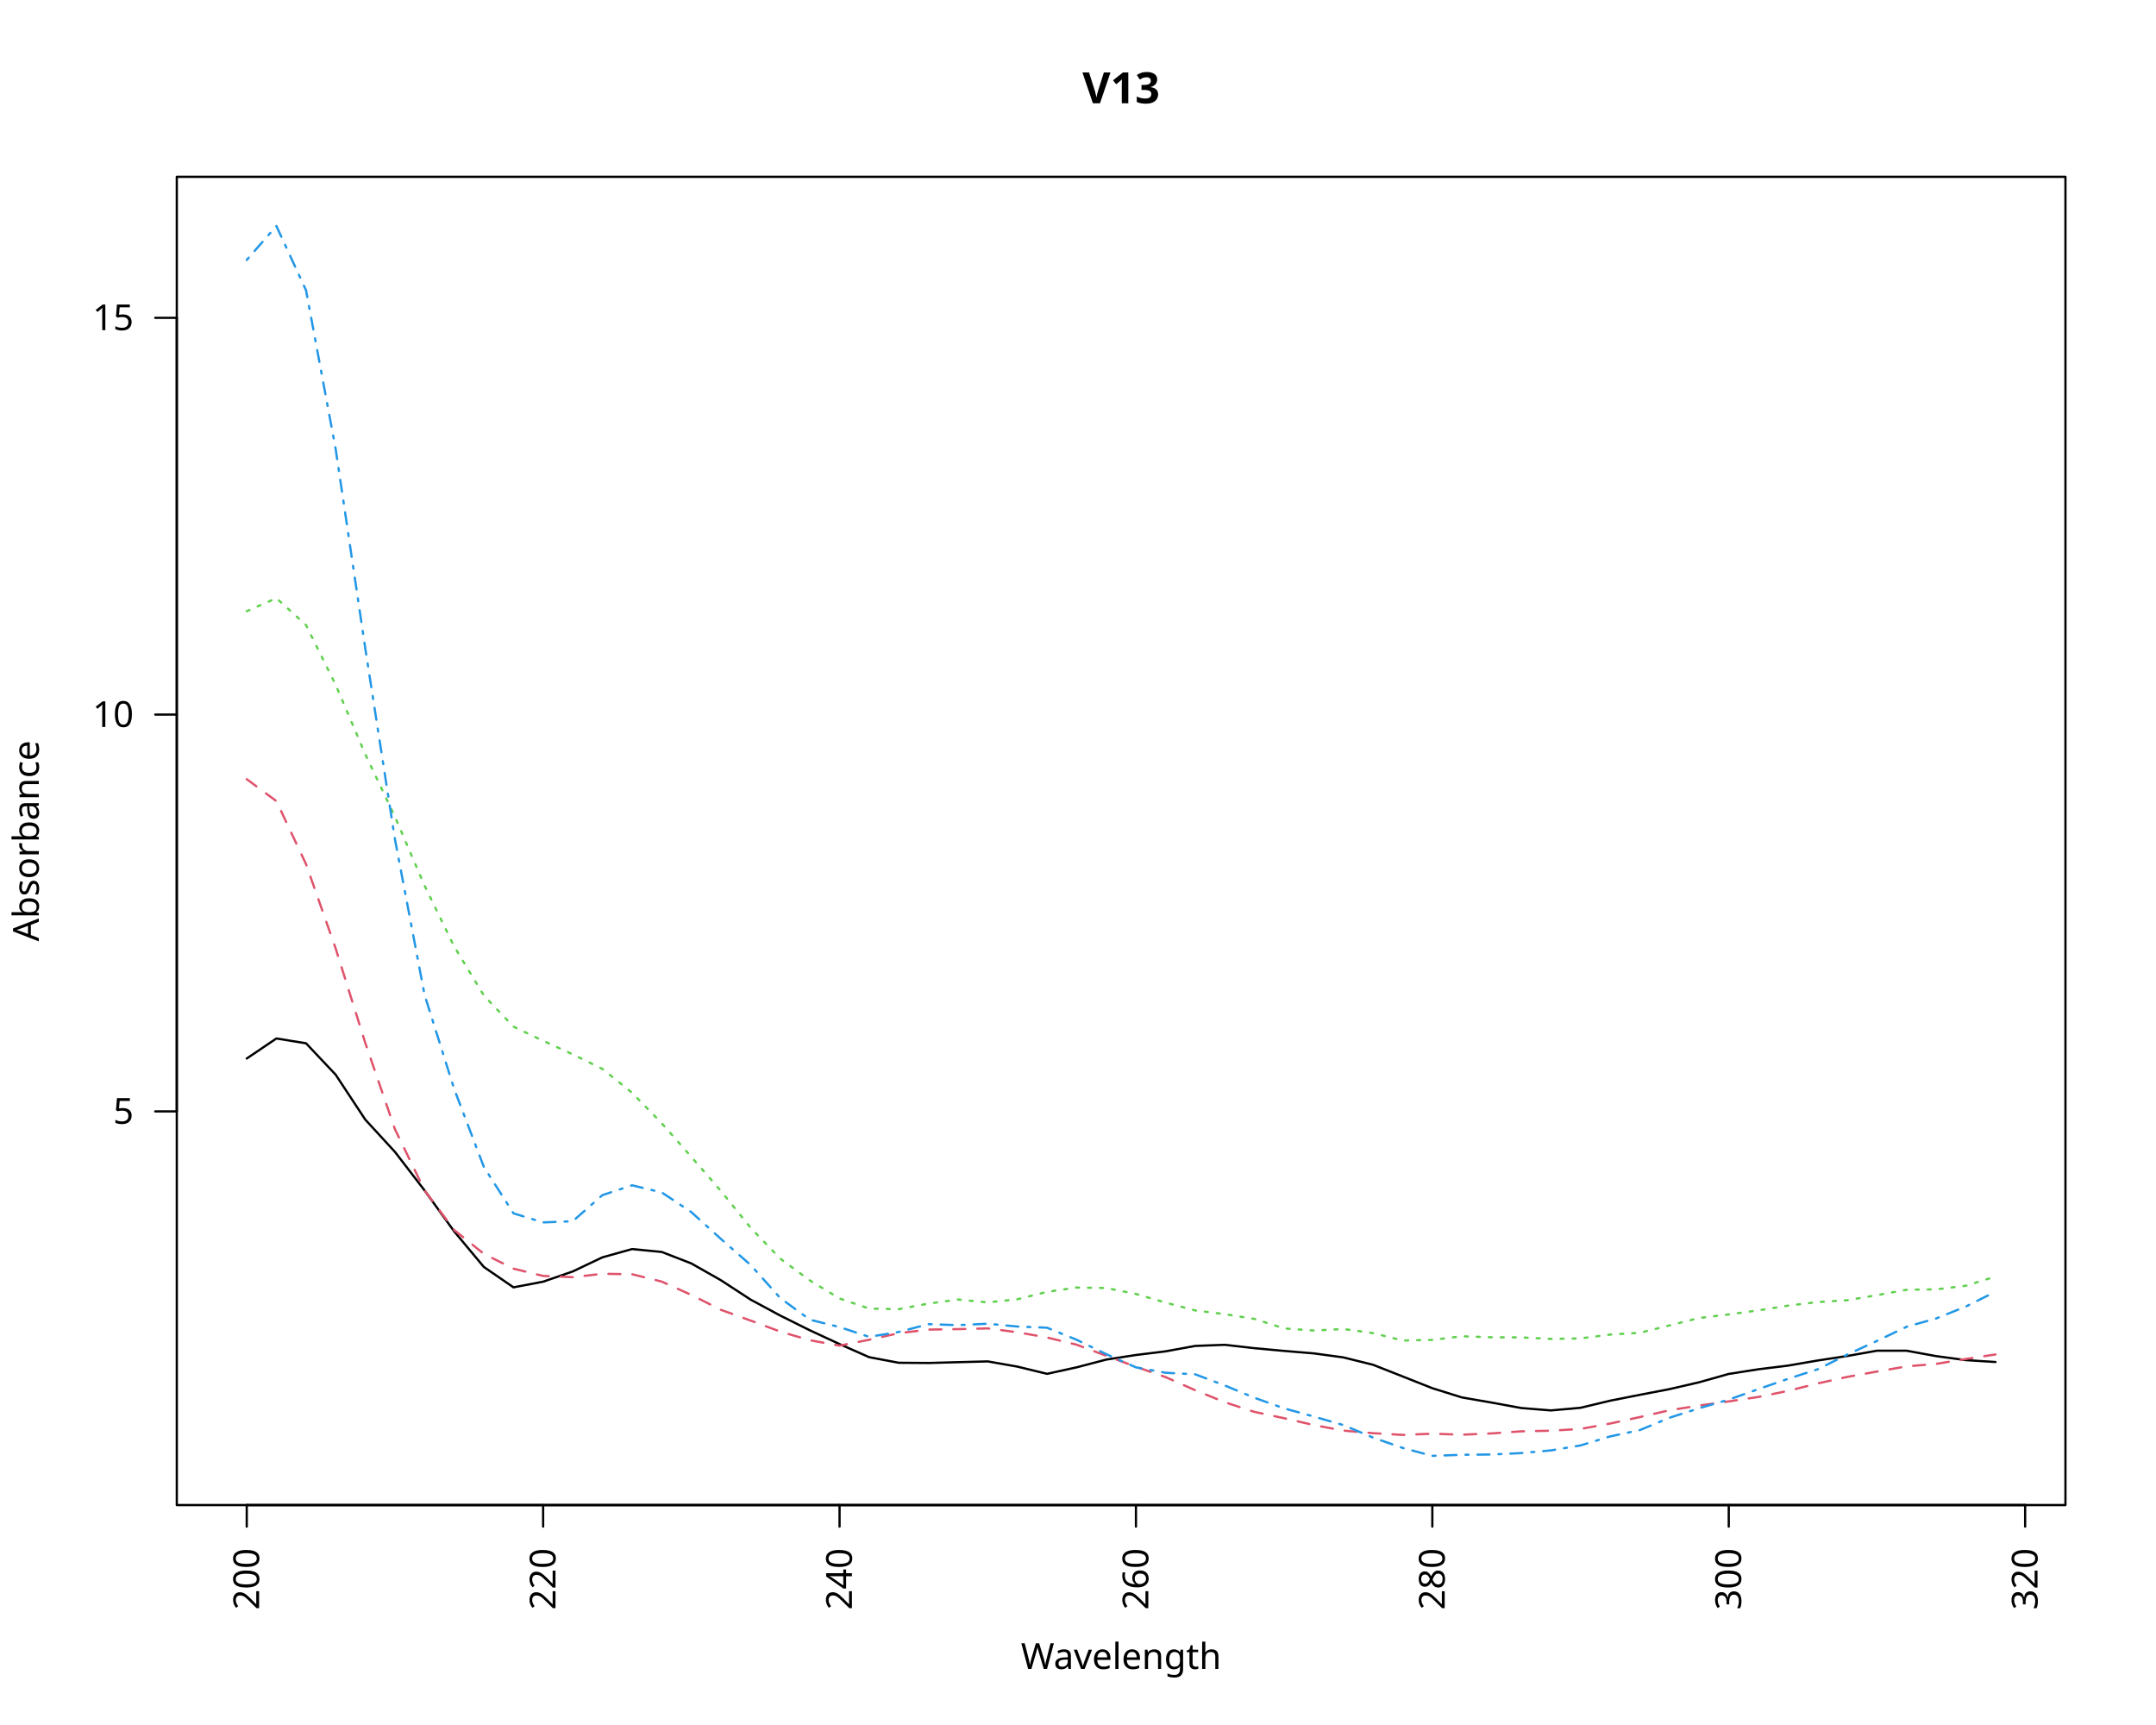
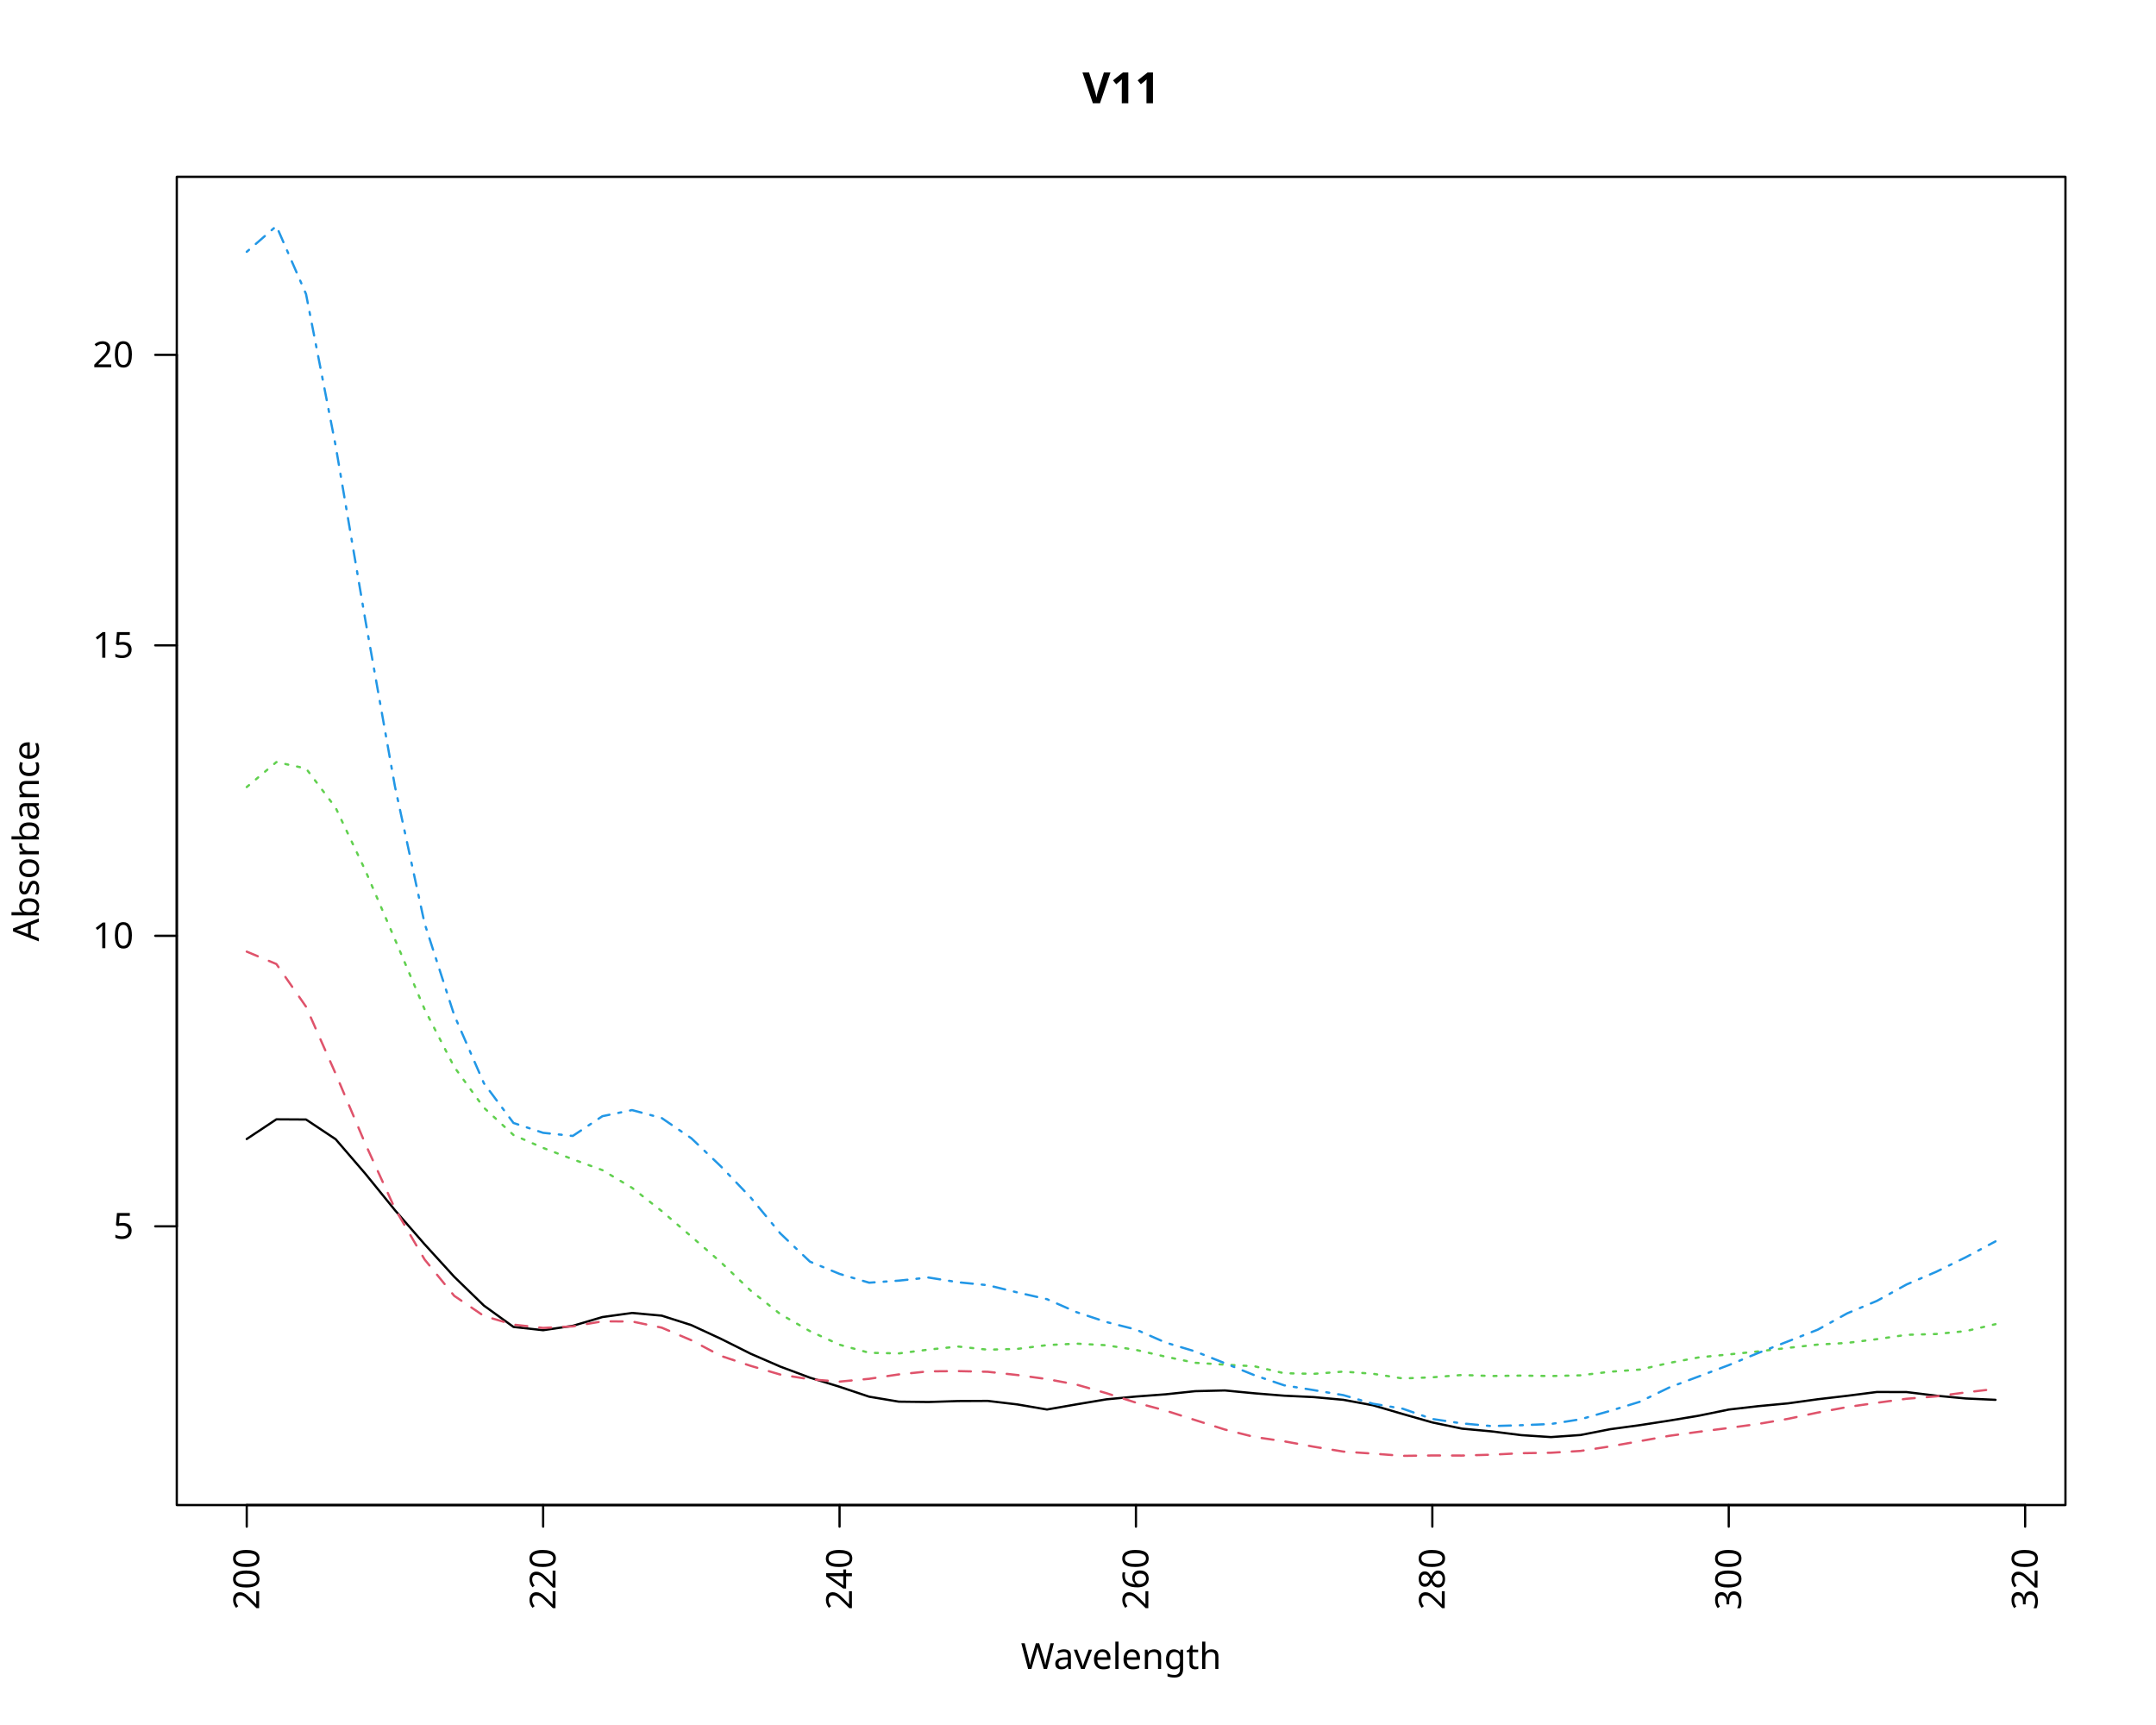
<svg xmlns="http://www.w3.org/2000/svg" class="svglite" data-engine-version="2.0" width="720.00pt" height="576.00pt" viewBox="0 0 720.00 576.00">
  <defs>
    <style type="text/css">
    .svglite line, .svglite polyline, .svglite polygon, .svglite path, .svglite rect, .svglite circle {
      fill: none;
      stroke: #000000;
      stroke-linecap: round;
      stroke-linejoin: round;
      stroke-miterlimit: 10.00;
    }
  </style>
  </defs>
  <rect width="100%" height="100%" style="stroke: none; fill: #FFFFFF;" />
  <defs>
    <clipPath id="cpMC4wMHw3MjAuMDB8MC4wMHw1NzYuMDA=">
      <rect x="0.00" y="0.00" width="720.00" height="576.00" />
    </clipPath>
  </defs>
  <g clip-path="url(#cpMC4wMHw3MjAuMDB8MC4wMHw1NzYuMDA=)">
</g>
  <defs>
    <clipPath id="cpNTkuMDR8Njg5Ljc2fDU5LjA0fDUwMi41Ng==">
      <rect x="59.04" y="59.04" width="630.72" height="443.52" />
    </clipPath>
  </defs>
  <g clip-path="url(#cpNTkuMDR8Njg5Ljc2fDU5LjA0fDUwMi41Ng==)">
-     <polyline points="82.40,353.45 92.30,346.76 102.20,348.37 112.09,358.85 121.99,373.86 131.89,384.63 141.79,397.51 151.69,411.21 161.59,423.06 171.48,429.86 181.38,427.97 191.28,424.55 201.18,419.84 211.08,417.08 220.98,418.04 230.87,421.88 240.77,427.50 250.67,433.96 260.57,439.29 270.47,444.22 280.37,448.81 290.26,453.18 300.16,455.05 310.06,455.12 319.96,454.85 329.86,454.59 339.76,456.33 349.65,458.74 359.55,456.57 369.45,453.98 379.35,452.45 389.25,451.23 399.15,449.42 409.04,449.05 418.94,450.18 428.84,451.09 438.74,451.91 448.64,453.26 458.54,455.72 468.43,459.62 478.33,463.54 488.23,466.63 498.13,468.34 508.03,470.16 517.93,470.96 527.82,470.08 537.72,467.71 547.62,465.75 557.52,463.85 567.42,461.56 577.32,458.77 587.21,457.22 597.11,456.00 607.01,454.29 616.91,452.78 626.81,451.02 636.71,451.02 646.60,452.83 656.50,454.16 666.40,454.79 " style="stroke-width: 0.75;" />
+     <polyline points="82.40,380.33 92.30,373.76 102.20,373.82 112.09,380.40 121.99,391.90 131.89,404.09 141.79,415.47 151.69,426.33 161.59,435.94 171.48,443.08 181.38,444.17 191.28,442.71 201.18,439.78 211.08,438.41 220.98,439.31 230.87,442.47 240.77,447.06 250.67,452.02 260.57,456.32 270.47,460.02 280.37,463.06 290.26,466.37 300.16,468.03 310.06,468.15 319.96,467.83 329.86,467.78 339.76,468.96 349.65,470.65 359.55,468.92 369.45,467.26 379.35,466.32 389.25,465.58 399.15,464.53 409.04,464.29 418.94,465.24 428.84,466.04 438.74,466.51 448.64,467.42 458.54,469.25 468.43,472.15 478.33,474.97 488.23,477.04 498.13,477.96 508.03,479.21 517.93,479.86 527.82,479.17 537.72,477.23 547.62,475.88 557.52,474.35 567.42,472.70 577.32,470.67 587.21,469.53 597.11,468.60 607.01,467.23 616.91,466.07 626.81,464.80 636.71,464.83 646.60,466.04 656.50,466.97 666.40,467.42 " style="stroke-width: 0.75;" />
  </g>
  <g clip-path="url(#cpMC4wMHw3MjAuMDB8MC4wMHw1NzYuMDA=)">
    <line x1="82.40" y1="502.56" x2="676.30" y2="502.56" style="stroke-width: 0.75;" />
    <line x1="82.40" y1="502.56" x2="82.40" y2="509.76" style="stroke-width: 0.75;" />
    <line x1="181.38" y1="502.56" x2="181.38" y2="509.76" style="stroke-width: 0.75;" />
    <line x1="280.37" y1="502.56" x2="280.37" y2="509.76" style="stroke-width: 0.75;" />
    <line x1="379.35" y1="502.56" x2="379.35" y2="509.76" style="stroke-width: 0.75;" />
    <line x1="478.33" y1="502.56" x2="478.33" y2="509.76" style="stroke-width: 0.75;" />
    <line x1="577.32" y1="502.56" x2="577.32" y2="509.76" style="stroke-width: 0.75;" />
    <line x1="676.30" y1="502.56" x2="676.30" y2="509.76" style="stroke-width: 0.75;" />
    <text transform="translate(86.53,516.96) rotate(-90)" text-anchor="end" style="font-size: 12.00px; font-family: sans;" textLength="20.02px" lengthAdjust="spacingAndGlyphs">200</text>
    <text transform="translate(185.51,516.96) rotate(-90)" text-anchor="end" style="font-size: 12.00px; font-family: sans;" textLength="20.02px" lengthAdjust="spacingAndGlyphs">220</text>
    <text transform="translate(284.50,516.96) rotate(-90)" text-anchor="end" style="font-size: 12.00px; font-family: sans;" textLength="20.02px" lengthAdjust="spacingAndGlyphs">240</text>
    <text transform="translate(383.48,516.96) rotate(-90)" text-anchor="end" style="font-size: 12.00px; font-family: sans;" textLength="20.02px" lengthAdjust="spacingAndGlyphs">260</text>
    <text transform="translate(482.46,516.96) rotate(-90)" text-anchor="end" style="font-size: 12.00px; font-family: sans;" textLength="20.02px" lengthAdjust="spacingAndGlyphs">280</text>
    <text transform="translate(581.44,516.96) rotate(-90)" text-anchor="end" style="font-size: 12.00px; font-family: sans;" textLength="20.02px" lengthAdjust="spacingAndGlyphs">300</text>
    <text transform="translate(680.43,516.96) rotate(-90)" text-anchor="end" style="font-size: 12.00px; font-family: sans;" textLength="20.02px" lengthAdjust="spacingAndGlyphs">320</text>
-     <line x1="59.04" y1="371.11" x2="59.04" y2="106.12" style="stroke-width: 0.75;" />
-     <line x1="59.04" y1="371.11" x2="51.84" y2="371.11" style="stroke-width: 0.75;" />
-     <line x1="59.04" y1="238.61" x2="51.84" y2="238.61" style="stroke-width: 0.75;" />
-     <line x1="59.04" y1="106.12" x2="51.84" y2="106.12" style="stroke-width: 0.75;" />
-     <text x="44.64" y="375.24" text-anchor="end" style="font-size: 12.00px; font-family: sans;" textLength="6.67px" lengthAdjust="spacingAndGlyphs">5</text>
-     <text x="44.64" y="242.74" text-anchor="end" style="font-size: 12.00px; font-family: sans;" textLength="13.35px" lengthAdjust="spacingAndGlyphs">10</text>
-     <text x="44.64" y="110.24" text-anchor="end" style="font-size: 12.00px; font-family: sans;" textLength="13.35px" lengthAdjust="spacingAndGlyphs">15</text>
+     <line x1="59.04" y1="409.48" x2="59.04" y2="118.50" style="stroke-width: 0.75;" />
+     <line x1="59.04" y1="409.48" x2="51.84" y2="409.48" style="stroke-width: 0.75;" />
+     <line x1="59.04" y1="312.48" x2="51.84" y2="312.48" style="stroke-width: 0.75;" />
+     <line x1="59.04" y1="215.49" x2="51.84" y2="215.49" style="stroke-width: 0.75;" />
+     <line x1="59.04" y1="118.50" x2="51.84" y2="118.50" style="stroke-width: 0.75;" />
+     <text x="44.64" y="413.60" text-anchor="end" style="font-size: 12.00px; font-family: sans;" textLength="6.67px" lengthAdjust="spacingAndGlyphs">5</text>
+     <text x="44.64" y="316.61" text-anchor="end" style="font-size: 12.00px; font-family: sans;" textLength="13.35px" lengthAdjust="spacingAndGlyphs">10</text>
+     <text x="44.64" y="219.62" text-anchor="end" style="font-size: 12.00px; font-family: sans;" textLength="13.35px" lengthAdjust="spacingAndGlyphs">15</text>
+     <text x="44.64" y="122.63" text-anchor="end" style="font-size: 12.00px; font-family: sans;" textLength="13.35px" lengthAdjust="spacingAndGlyphs">20</text>
    <polygon points="59.04,502.56 689.76,502.56 689.76,59.04 59.04,59.04 " style="stroke-width: 0.75; fill: none;" />
-     <text x="374.40" y="34.48" text-anchor="middle" style="font-size: 14.40px; font-weight: bold; font-family: sans;" textLength="25.63px" lengthAdjust="spacingAndGlyphs">V13</text>
+     <text x="374.40" y="34.48" text-anchor="middle" style="font-size: 14.40px; font-weight: bold; font-family: sans;" textLength="25.63px" lengthAdjust="spacingAndGlyphs">V11</text>
    <text x="374.40" y="557.28" text-anchor="middle" style="font-size: 12.00px; font-family: sans;" textLength="63.37px" lengthAdjust="spacingAndGlyphs">Wavelength</text>
    <text transform="translate(12.96,280.80) rotate(-90)" text-anchor="middle" style="font-size: 12.00px; font-family: sans;" textLength="64.06px" lengthAdjust="spacingAndGlyphs">Absorbance</text>
  </g>
  <g clip-path="url(#cpNTkuMDR8Njg5Ljc2fDU5LjA0fDUwMi41Ng==)">
-     <polyline points="82.40,260.18 92.30,267.50 102.20,288.54 112.09,316.70 121.99,348.26 131.89,377.05 141.79,397.48 151.69,410.73 161.59,418.69 171.48,423.62 181.38,426.05 191.28,426.47 201.18,425.34 211.08,425.48 220.98,427.94 230.87,432.39 240.77,437.38 250.67,440.95 260.57,444.64 270.47,447.52 280.37,449.33 290.26,447.36 300.16,445.16 310.06,443.97 319.96,443.81 329.86,443.57 339.76,444.86 349.65,446.59 359.55,449.02 369.45,452.71 379.35,456.38 389.25,459.83 399.15,464.22 409.04,468.23 418.94,471.45 428.84,473.57 438.74,475.84 448.64,477.70 458.54,478.56 468.43,479.13 478.33,478.74 488.23,479.06 498.13,478.64 508.03,477.94 517.93,477.73 527.82,477.14 537.72,475.34 547.62,473.18 557.52,470.91 567.42,469.33 577.32,467.95 587.21,466.46 597.11,464.44 607.01,461.95 616.91,459.76 626.81,457.98 636.71,456.25 646.60,455.42 656.50,453.78 666.40,452.27 " style="stroke-width: 0.75; stroke: #DF536B; stroke-dasharray: 4.00,4.00;" />
-     <polyline points="82.40,204.10 92.30,199.73 102.20,208.72 112.09,228.67 121.99,251.84 131.89,272.73 141.79,295.74 151.69,316.07 161.59,332.42 171.48,342.81 181.38,347.55 191.28,352.05 201.18,356.93 211.08,364.89 220.98,375.06 230.87,386.30 240.77,397.71 250.67,409.97 260.57,420.28 270.47,427.57 280.37,433.58 290.26,436.96 300.16,437.14 310.06,435.29 319.96,433.93 329.86,434.88 339.76,433.85 349.65,431.37 359.55,429.92 369.45,430.09 379.35,432.07 389.25,434.95 399.15,437.57 409.04,438.82 418.94,440.40 428.84,443.58 438.74,444.28 448.64,443.78 458.54,445.14 468.43,447.62 478.33,447.40 488.23,446.20 498.13,446.54 508.03,446.58 517.93,447.07 527.82,446.91 537.72,445.63 547.62,445.05 557.52,442.58 567.42,440.09 577.32,438.91 587.21,437.54 597.11,435.97 607.01,434.77 616.91,434.16 626.81,432.47 636.71,430.67 646.60,430.53 656.50,429.32 666.40,426.26 " style="stroke-width: 0.75; stroke: #61D04F; stroke-dasharray: 1.00,3.00;" />
-     <polyline points="82.40,86.80 92.30,75.47 102.20,96.93 112.09,149.90 121.99,216.54 131.89,280.24 141.79,332.22 151.69,363.67 161.59,389.67 171.48,405.15 181.38,408.18 191.28,407.78 201.18,399.07 211.08,395.79 220.98,398.16 230.87,404.74 240.77,413.72 250.67,422.39 260.57,433.44 270.47,440.67 280.37,443.12 290.26,446.39 300.16,444.75 310.06,442.16 319.96,442.48 329.86,442.01 339.76,442.94 349.65,443.34 359.55,447.37 369.45,452.17 379.35,456.58 389.25,458.38 399.15,458.90 409.04,462.63 418.94,466.74 428.84,470.27 438.74,473.00 448.64,475.86 458.54,480.03 468.43,483.48 478.33,486.13 488.23,485.77 498.13,485.67 508.03,485.20 517.93,484.31 527.82,482.65 537.72,479.64 547.62,477.53 557.52,473.41 567.42,470.23 577.32,467.36 587.21,463.85 597.11,460.41 607.01,457.23 616.91,452.30 626.81,447.76 636.71,443.03 646.60,440.25 656.50,436.27 666.40,431.31 " style="stroke-width: 0.75; stroke: #2297E6; stroke-dasharray: 1.00,3.00,4.00,3.00;" />
+     <polyline points="82.40,317.76 92.30,321.90 102.20,336.15 112.09,358.54 121.99,381.92 131.89,403.59 141.79,420.55 151.69,432.70 161.59,439.42 171.48,442.31 181.38,443.41 191.28,442.90 201.18,441.21 211.08,441.26 220.98,443.32 230.87,447.53 240.77,452.76 250.67,456.07 260.57,458.98 270.47,460.56 280.37,461.34 290.26,460.40 300.16,458.93 310.06,457.91 319.96,457.83 329.86,458.05 339.76,459.14 349.65,460.49 359.55,462.35 369.45,465.19 379.35,468.36 389.25,471.01 399.15,474.19 409.04,477.34 418.94,479.83 428.84,481.27 438.74,483.08 448.64,484.71 458.54,485.38 468.43,486.13 478.33,486.00 488.23,486.03 498.13,485.74 508.03,485.24 517.93,485.09 527.82,484.49 537.72,482.97 547.62,481.22 557.52,479.43 567.42,478.08 577.32,476.82 587.21,475.46 597.11,473.77 607.01,471.68 616.91,469.83 626.81,468.41 636.71,467.06 646.60,466.26 656.50,464.94 666.40,463.77 " style="stroke-width: 0.75; stroke: #DF536B; stroke-dasharray: 4.00,4.00;" />
+     <polyline points="82.40,262.81 92.30,254.47 102.20,256.60 112.09,269.71 121.99,290.62 131.89,313.66 141.79,337.00 151.69,356.27 161.59,369.87 171.48,378.99 181.38,383.30 191.28,387.09 201.18,390.73 211.08,396.63 220.98,404.39 230.87,412.88 240.77,421.51 250.67,430.94 260.57,438.78 270.47,444.48 280.37,449.02 290.26,451.71 300.16,451.92 310.06,450.65 319.96,449.62 329.86,450.68 339.76,450.41 349.65,449.15 359.55,448.66 369.45,449.19 379.35,450.75 389.25,453.01 399.15,455.06 409.04,455.67 418.94,456.22 428.84,458.54 438.74,458.74 448.64,457.99 458.54,458.72 468.43,460.28 478.33,459.90 488.23,459.12 498.13,459.47 508.03,459.33 517.93,459.48 527.82,459.24 537.72,458.03 547.62,457.32 557.52,455.09 567.42,453.23 577.32,452.26 587.21,451.25 597.11,450.07 607.01,448.98 616.91,448.41 626.81,447.16 636.71,445.71 646.60,445.44 656.50,444.47 666.40,442.16 " style="stroke-width: 0.75; stroke: #61D04F; stroke-dasharray: 1.00,3.00;" />
+     <polyline points="82.40,84.08 92.30,75.47 102.20,98.19 112.09,148.86 121.99,206.95 131.89,262.60 141.79,308.33 151.69,338.98 161.59,361.70 171.48,374.97 181.38,378.26 191.28,379.30 201.18,372.71 211.08,370.67 220.98,373.33 230.87,380.08 240.77,389.50 250.67,399.85 260.57,411.84 270.47,421.27 280.37,425.37 290.26,428.31 300.16,427.62 310.06,426.58 319.96,428.16 329.86,429.14 339.76,431.56 349.65,433.81 359.55,438.16 369.45,441.43 379.35,443.95 389.25,448.30 399.15,451.26 409.04,455.19 418.94,459.21 428.84,462.57 438.74,464.18 448.64,465.86 458.54,468.73 468.43,470.38 478.33,473.82 488.23,475.29 498.13,476.19 508.03,475.90 517.93,475.49 527.82,473.91 537.72,471.11 547.62,468.07 557.52,463.27 567.42,459.57 577.32,455.83 587.21,451.76 597.11,447.90 607.01,444.01 616.91,438.53 626.81,434.38 636.71,428.90 646.60,424.67 656.50,419.80 666.40,414.51 " style="stroke-width: 0.75; stroke: #2297E6; stroke-dasharray: 1.00,3.00,4.00,3.00;" />
  </g>
</svg>
